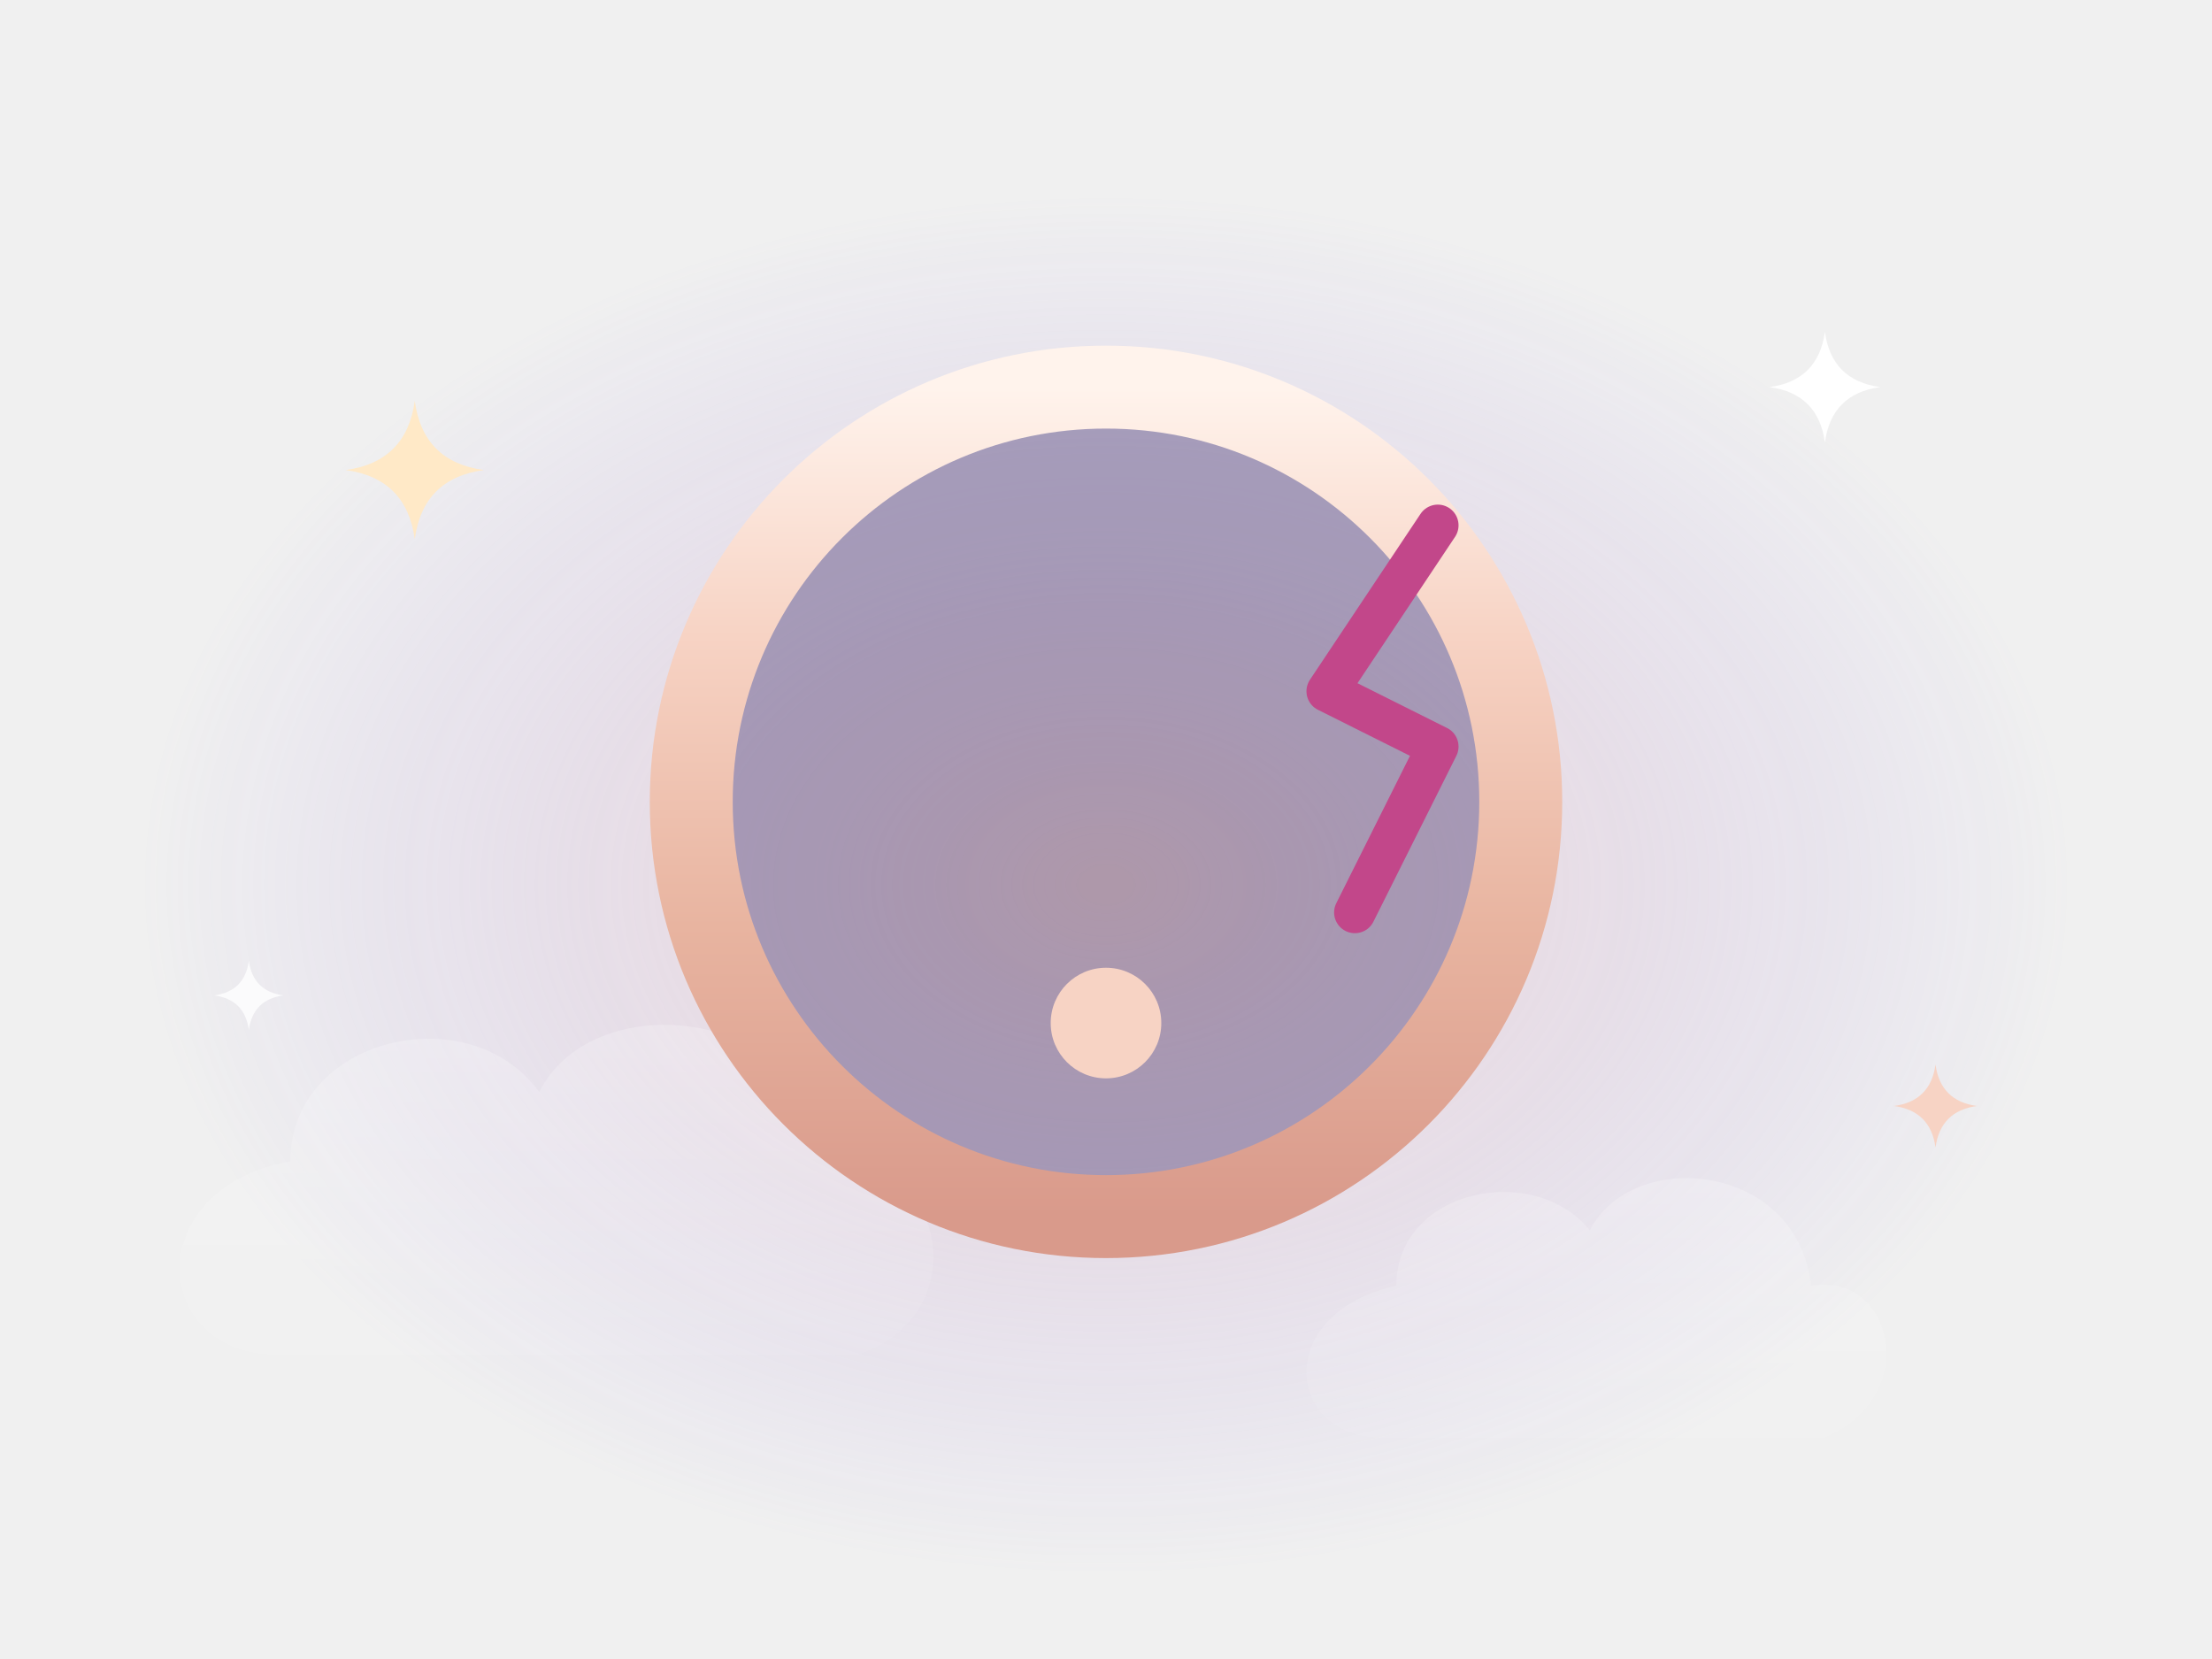
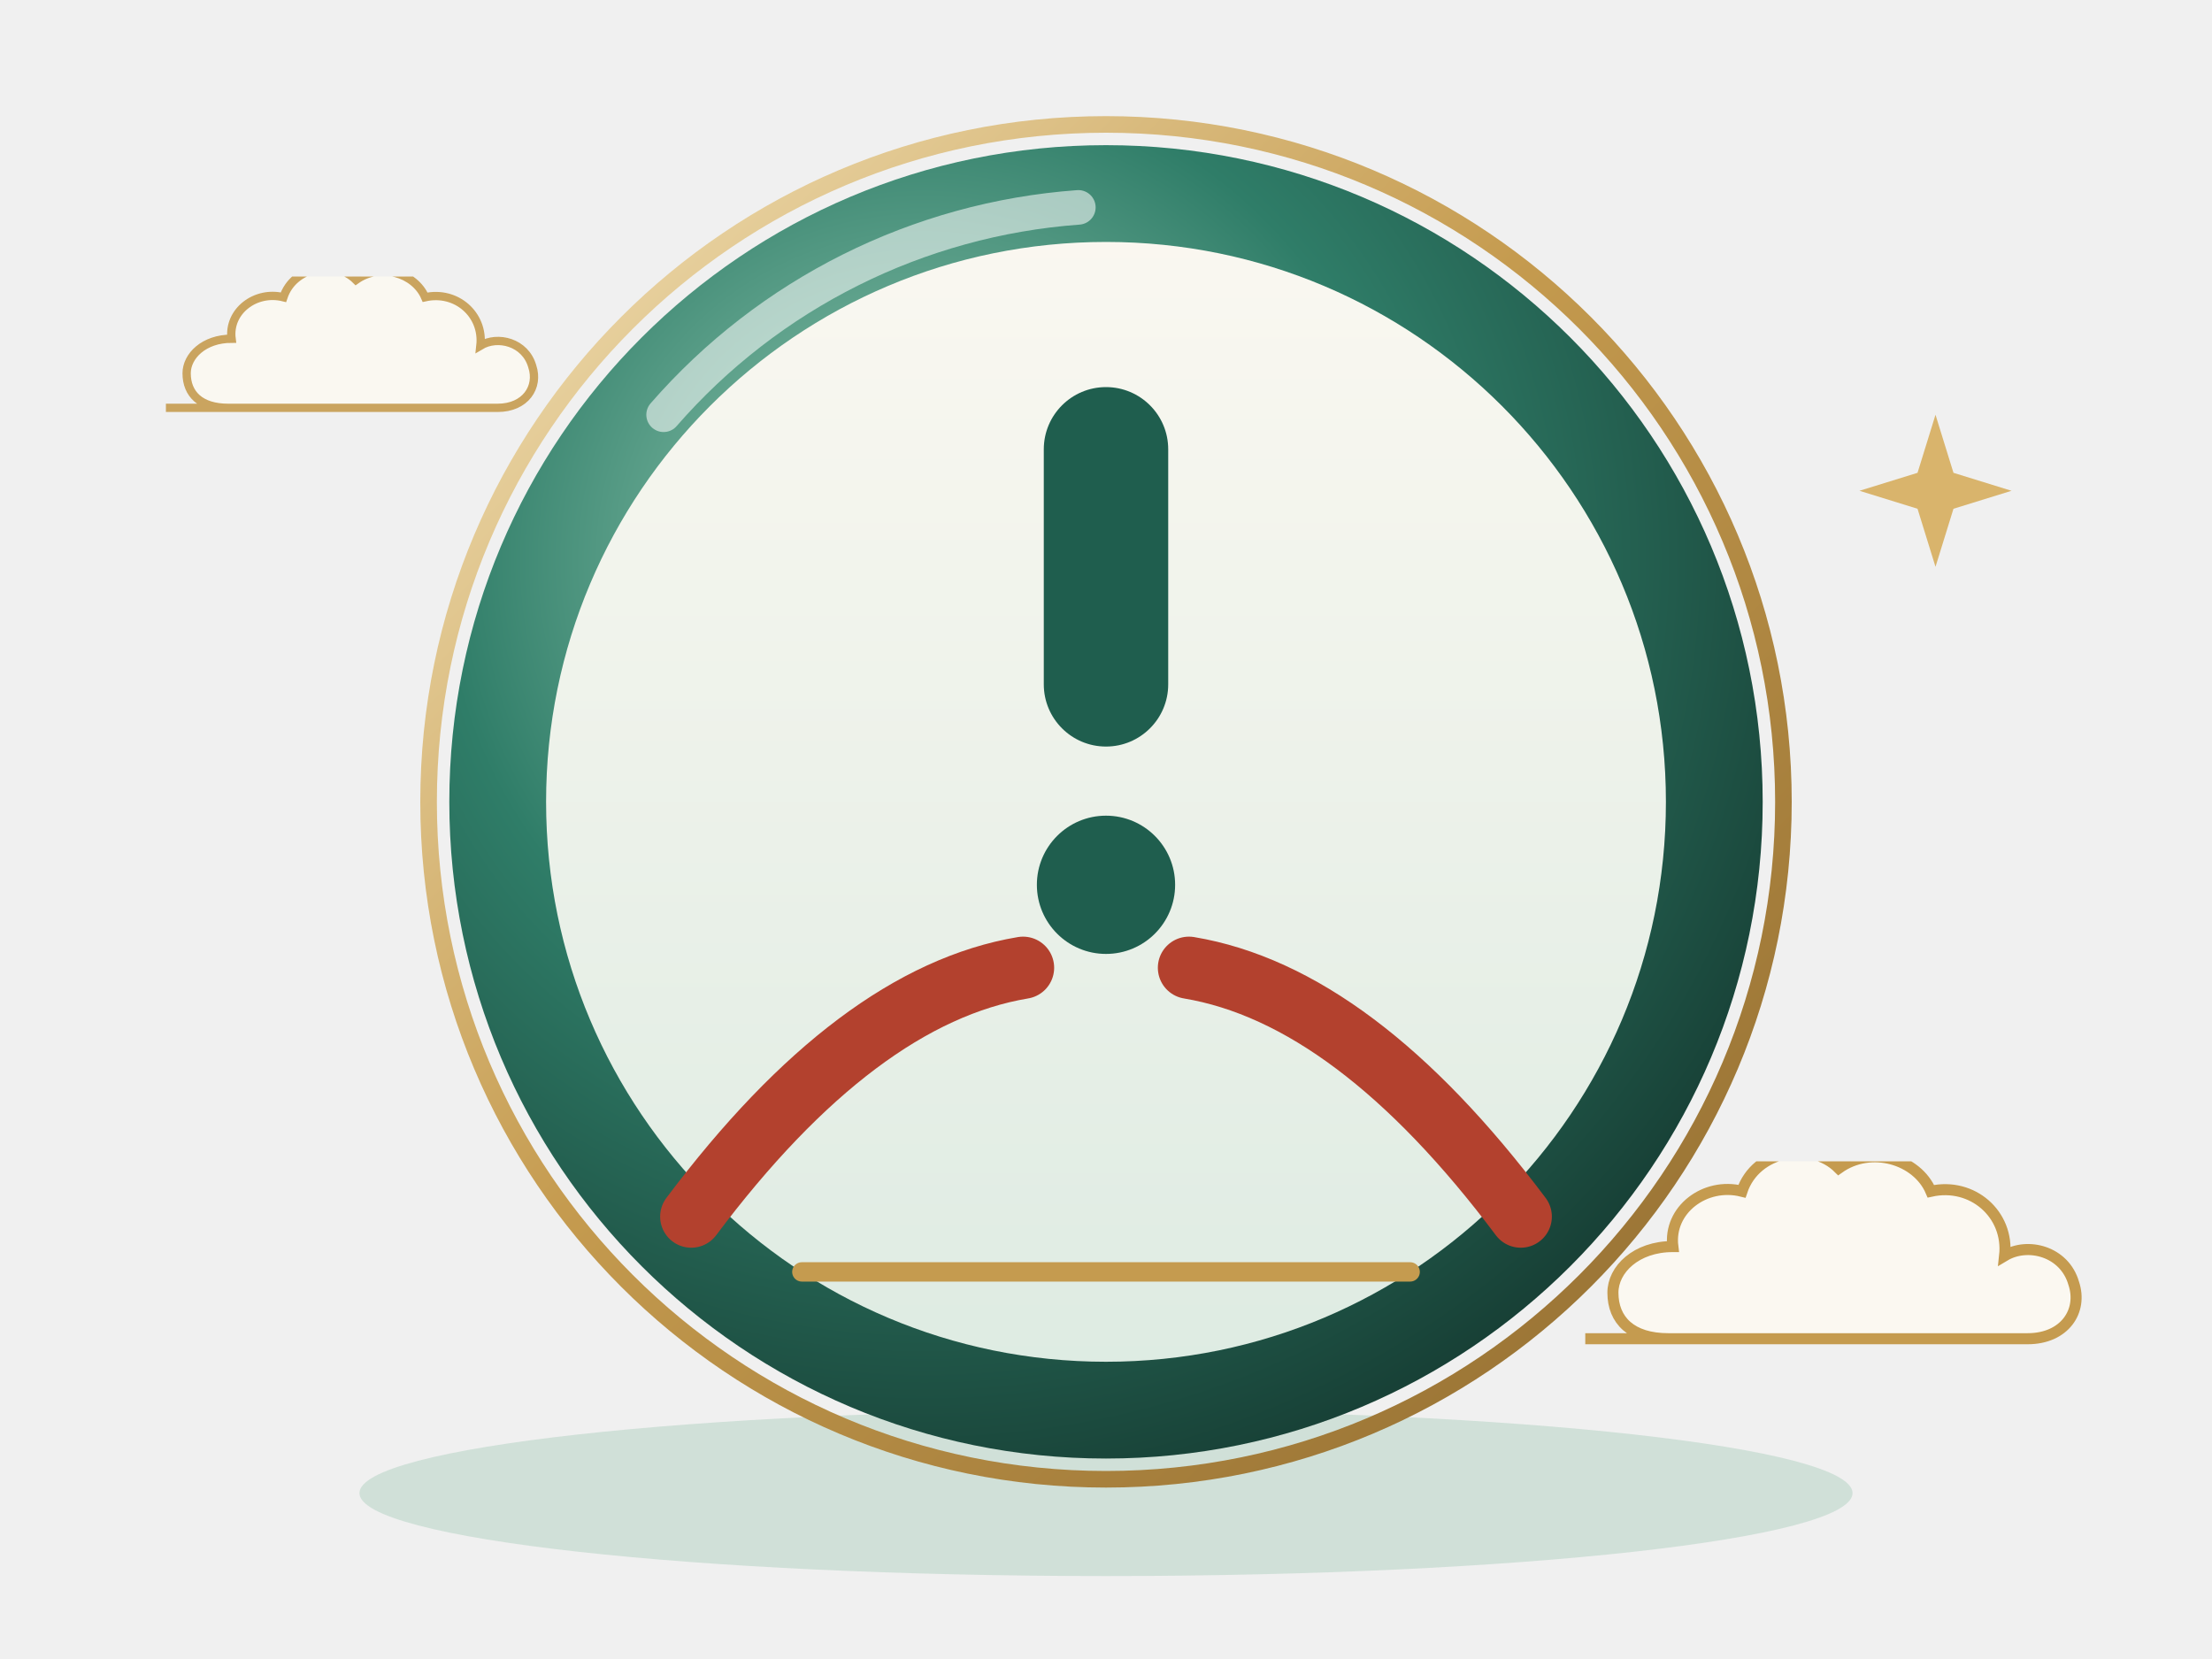
- <svg xmlns="http://www.w3.org/2000/svg" viewBox="0 0 160 120">
+ <svg xmlns="http://www.w3.org/2000/svg" viewBox="0 0 160 120" width="160" height="120">
  <defs>
-     <linearGradient id="rg" x1="0" y1="0" x2="0" y2="1">
-       <stop offset="0" stop-color="#FFF3EC" />
-       <stop offset="0.3" stop-color="#F7D3C4" />
-       <stop offset="0.65" stop-color="#E8B4A0" />
-       <stop offset="1" stop-color="#D99A8B" />
+     <linearGradient id="au" x1="0" y1="0" x2="1" y2="1">
+       <stop offset="0" stop-color="#F5E6BE" />
+       <stop offset=".45" stop-color="#C59B4F" />
+       <stop offset="1" stop-color="#8F6A2E" />
    </linearGradient>
-     <linearGradient id="cl" x1="0" y1="0" x2="0" y2="1">
-       <stop offset="0" stop-color="#fff" stop-opacity="0.22" />
-       <stop offset="1" stop-color="#fff" stop-opacity="0.04" />
+     <radialGradient id="j" cx=".35" cy=".3" r=".8">
+       <stop offset="0" stop-color="#9BD0B8" />
+       <stop offset=".5" stop-color="#2F7D68" />
+       <stop offset="1" stop-color="#173F35" />
+     </radialGradient>
+     <linearGradient id="d" x1="0" y1="0" x2="0" y2="1">
+       <stop offset="0" stop-color="#FBF8F1" />
+       <stop offset="1" stop-color="#DDEBE2" />
    </linearGradient>
-     <radialGradient id="gl" cx="0.5" cy="0.5" r="0.5">
-       <stop offset="0" stop-color="#FFB59A" stop-opacity="0.35" />
-       <stop offset="1" stop-color="#7A5BE0" stop-opacity="0" />
-     </radialGradient>
-     <path id="sp" d="M0-1Q.12-.12 1 0Q.12 .12 0 1Q-.12 .12-1 0Q-.12-.12 0-1Z" />
+     <symbol id="cl" viewBox="0 0 120 44">
+       <path d="M8 38h96c8 0 12-6 10-12-2-7-10-9-15-6 1-9-7-16-16-14-3-7-13-10-20-5-6-6-18-4-21 5-8-2-16 4-15 12-8 0-13 5-13 10 0 6 4 10 12 10z" fill="#FBF8F1" stroke="#C59B4F" stroke-width="2.4" />
+     </symbol>
  </defs>
-   <ellipse cx="80" cy="64" rx="70" ry="50" fill="url(#gl)" />
-   <path d="M20 98c-9 0-10-12 1-14 0-9 13-12 18-5 4-8 20-6 21 5 8-1 11 11 2 14z" fill="url(#cl)" />
-   <path d="M100 104c-7 0-8-9 1-11 0-7 10-9 14-4 3-6 15-5 16 4 6-1 8 8 1 11z" fill="url(#cl)" />
-   <use href="#sp" transform="translate(30 34) scale(5)" fill="#FFE9C7" />
-   <use href="#sp" transform="translate(132 28) scale(4)" fill="#fff" />
-   <use href="#sp" transform="translate(140 80) scale(3)" fill="#F7D3C4" />
-   <use href="#sp" transform="translate(18 72) scale(2.500)" fill="#fff" opacity=".8" />
-   <circle cx="80" cy="58" r="30" fill="#2B1B5E" fill-opacity=".35" stroke="url(#rg)" stroke-width="6" />
-   <path d="M80 40v22" stroke="url(#rg)" stroke-width="7" stroke-linecap="round" />
-   <circle cx="80" cy="74" r="4" fill="#F7D3C4" />
-   <path d="M104 38l-8 12 8 4-6 12" fill="none" stroke="#C2478A" stroke-width="3" stroke-linecap="round" stroke-linejoin="round" />
+   <ellipse cx="80" cy="108" rx="54" ry="6" fill="#A9CDBB" opacity=".45" />
+   <circle cx="80" cy="58" r="44" fill="url(#d)" />
+   <circle cx="80" cy="58" r="44" fill="none" stroke="url(#j)" stroke-width="7" />
+   <circle cx="80" cy="58" r="49" fill="none" stroke="url(#au)" stroke-width="1.2" />
+   <path d="M48 30a44 44 0 0 1 30-15" stroke="#fff" stroke-opacity=".55" stroke-width="2.5" stroke-linecap="round" fill="none" />
+   <path d="M50 88q12-16 24-18M86 70q12 2 24 18" fill="none" stroke="#B3412E" stroke-width="4.5" stroke-linecap="round" />
+   <g fill="#1F5E4E">
+     <rect x="75.5" y="28" width="9" height="26" rx="4.5" />
+     <circle cx="80" cy="64" r="5" />
+   </g>
+   <g stroke="#C59B4F" stroke-width="1.4" stroke-linecap="round">
+     <path d="M58 92h44" />
+   </g>
+   <use href="#cl" x="112" y="84" width="40" height="15" />
+   <use href="#cl" x="10" y="20" width="30" height="11" opacity=".9" />
+   <path d="M140 30l1.3 4.2 4.2 1.3-4.2 1.3-1.3 4.2-1.3-4.2-4.2-1.3 4.2-1.3z" fill="#D9B46C" />
</svg>
